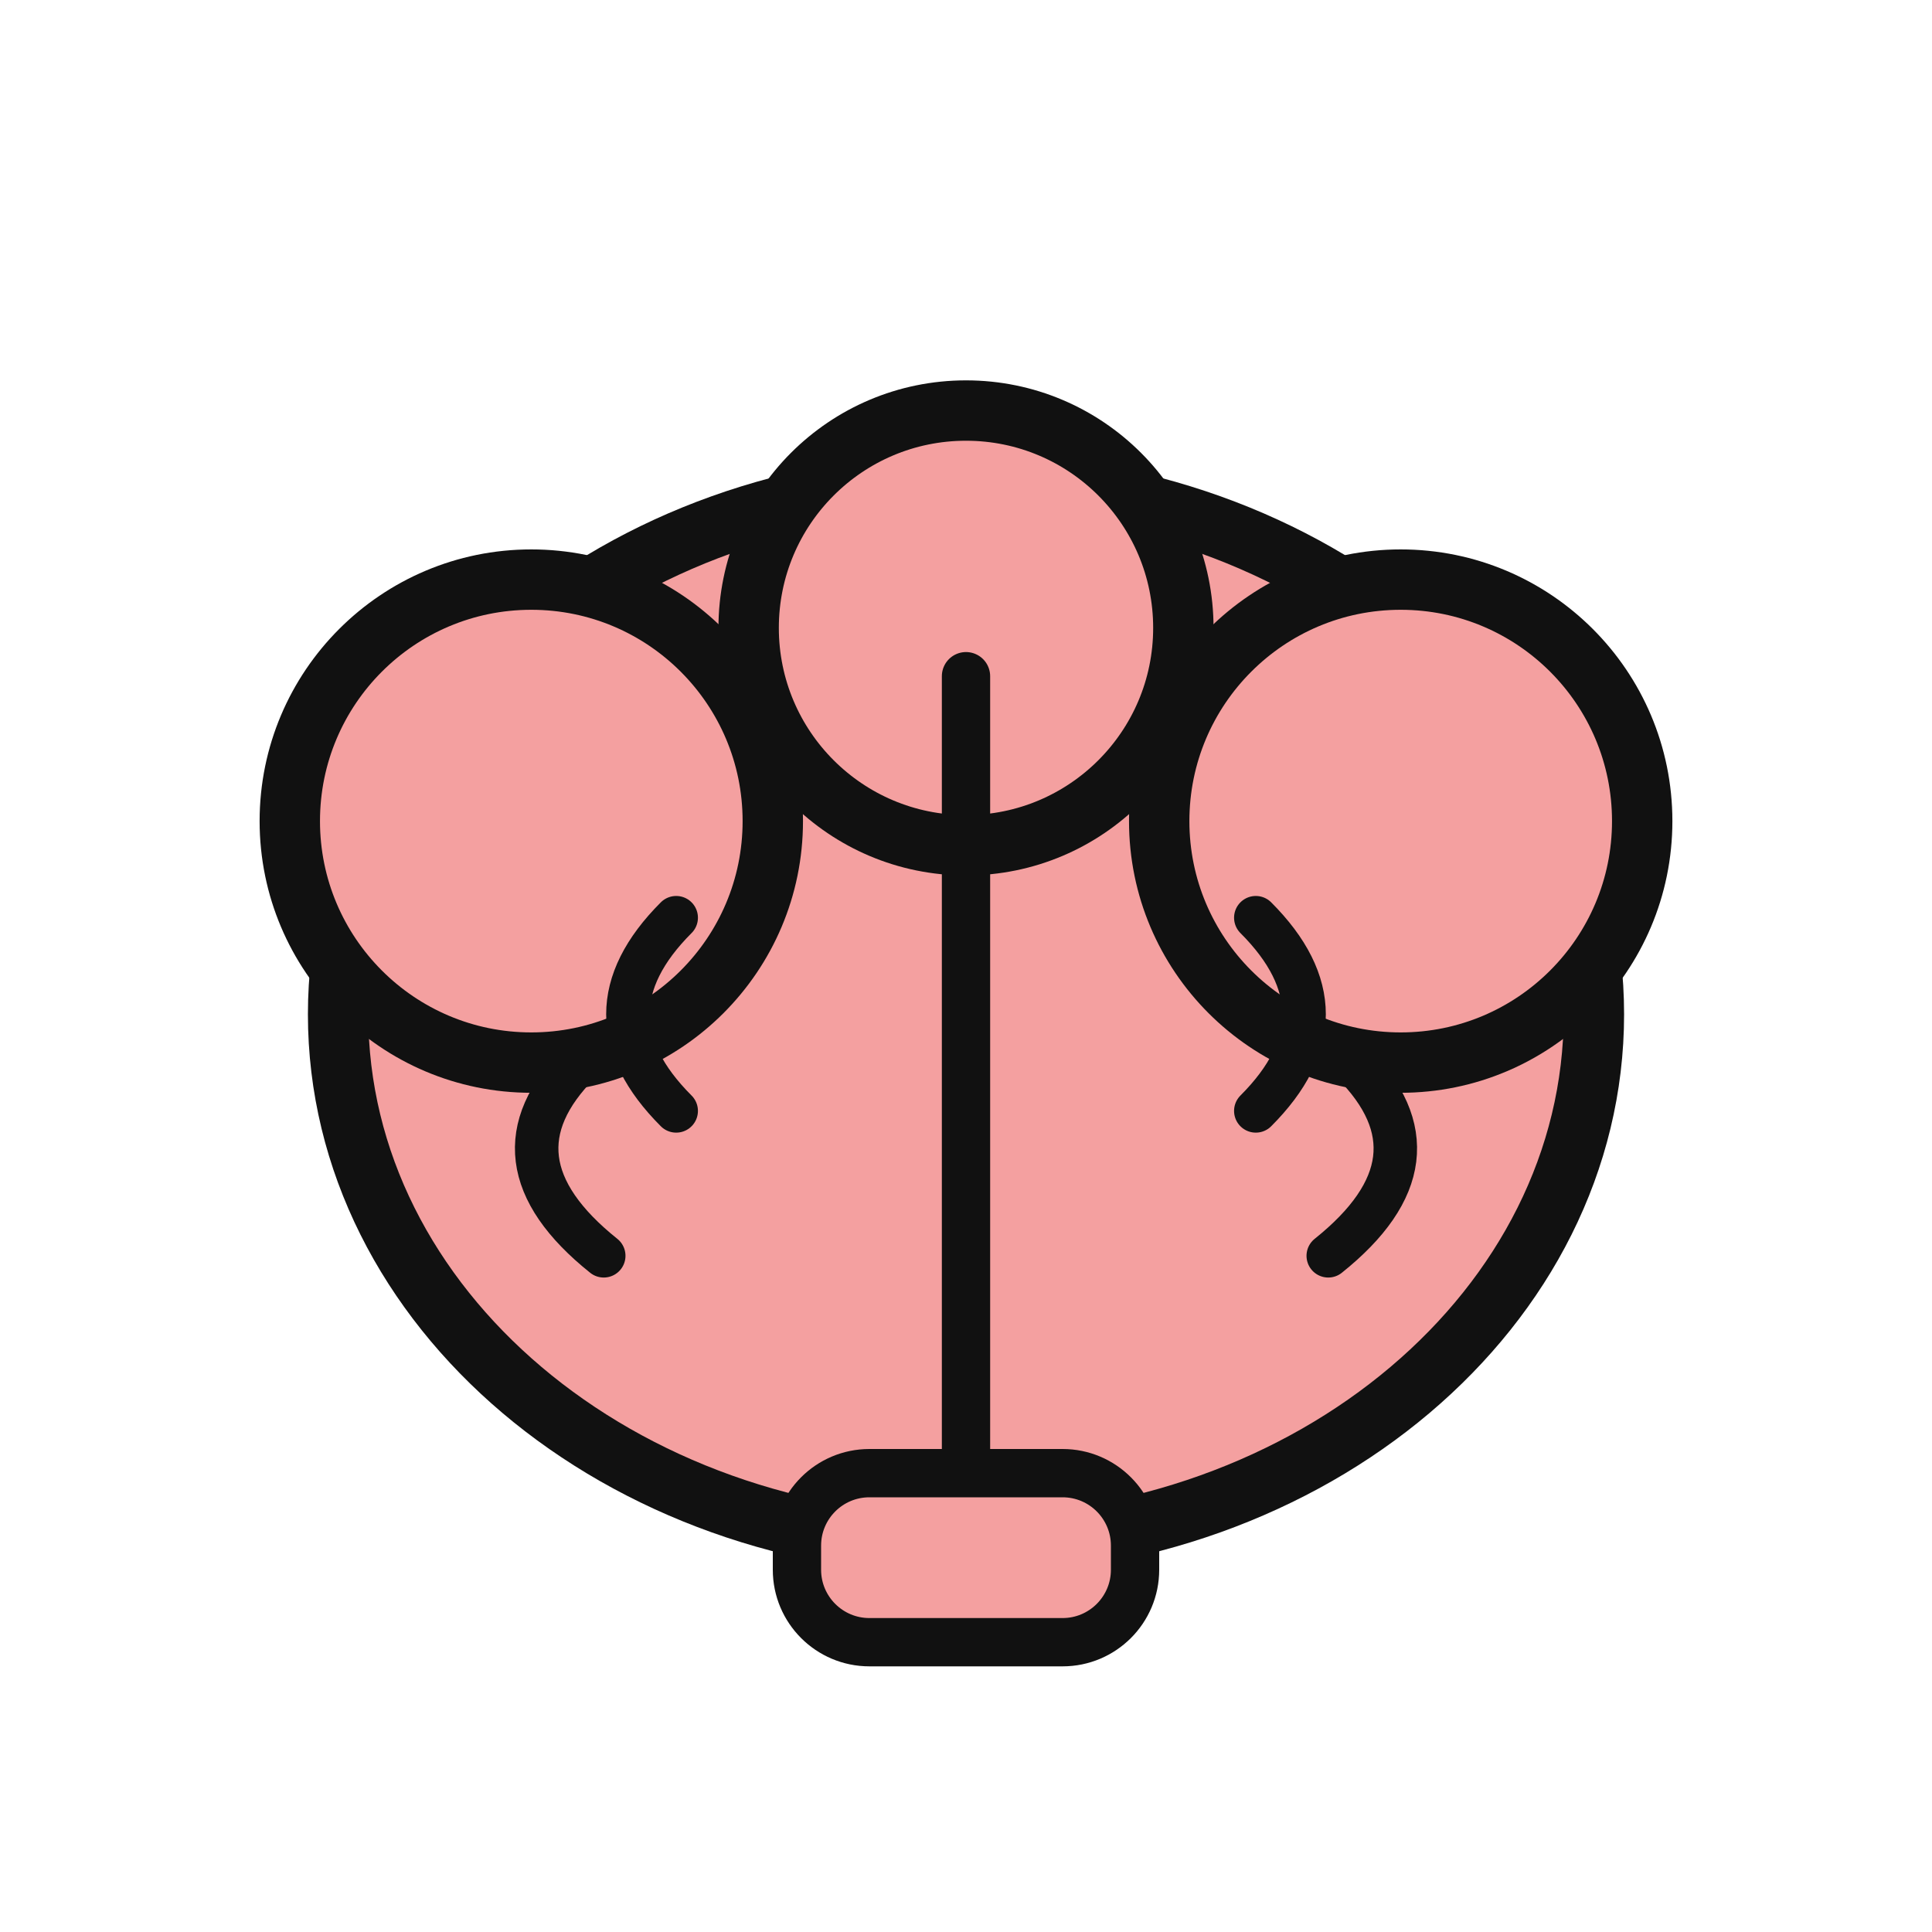
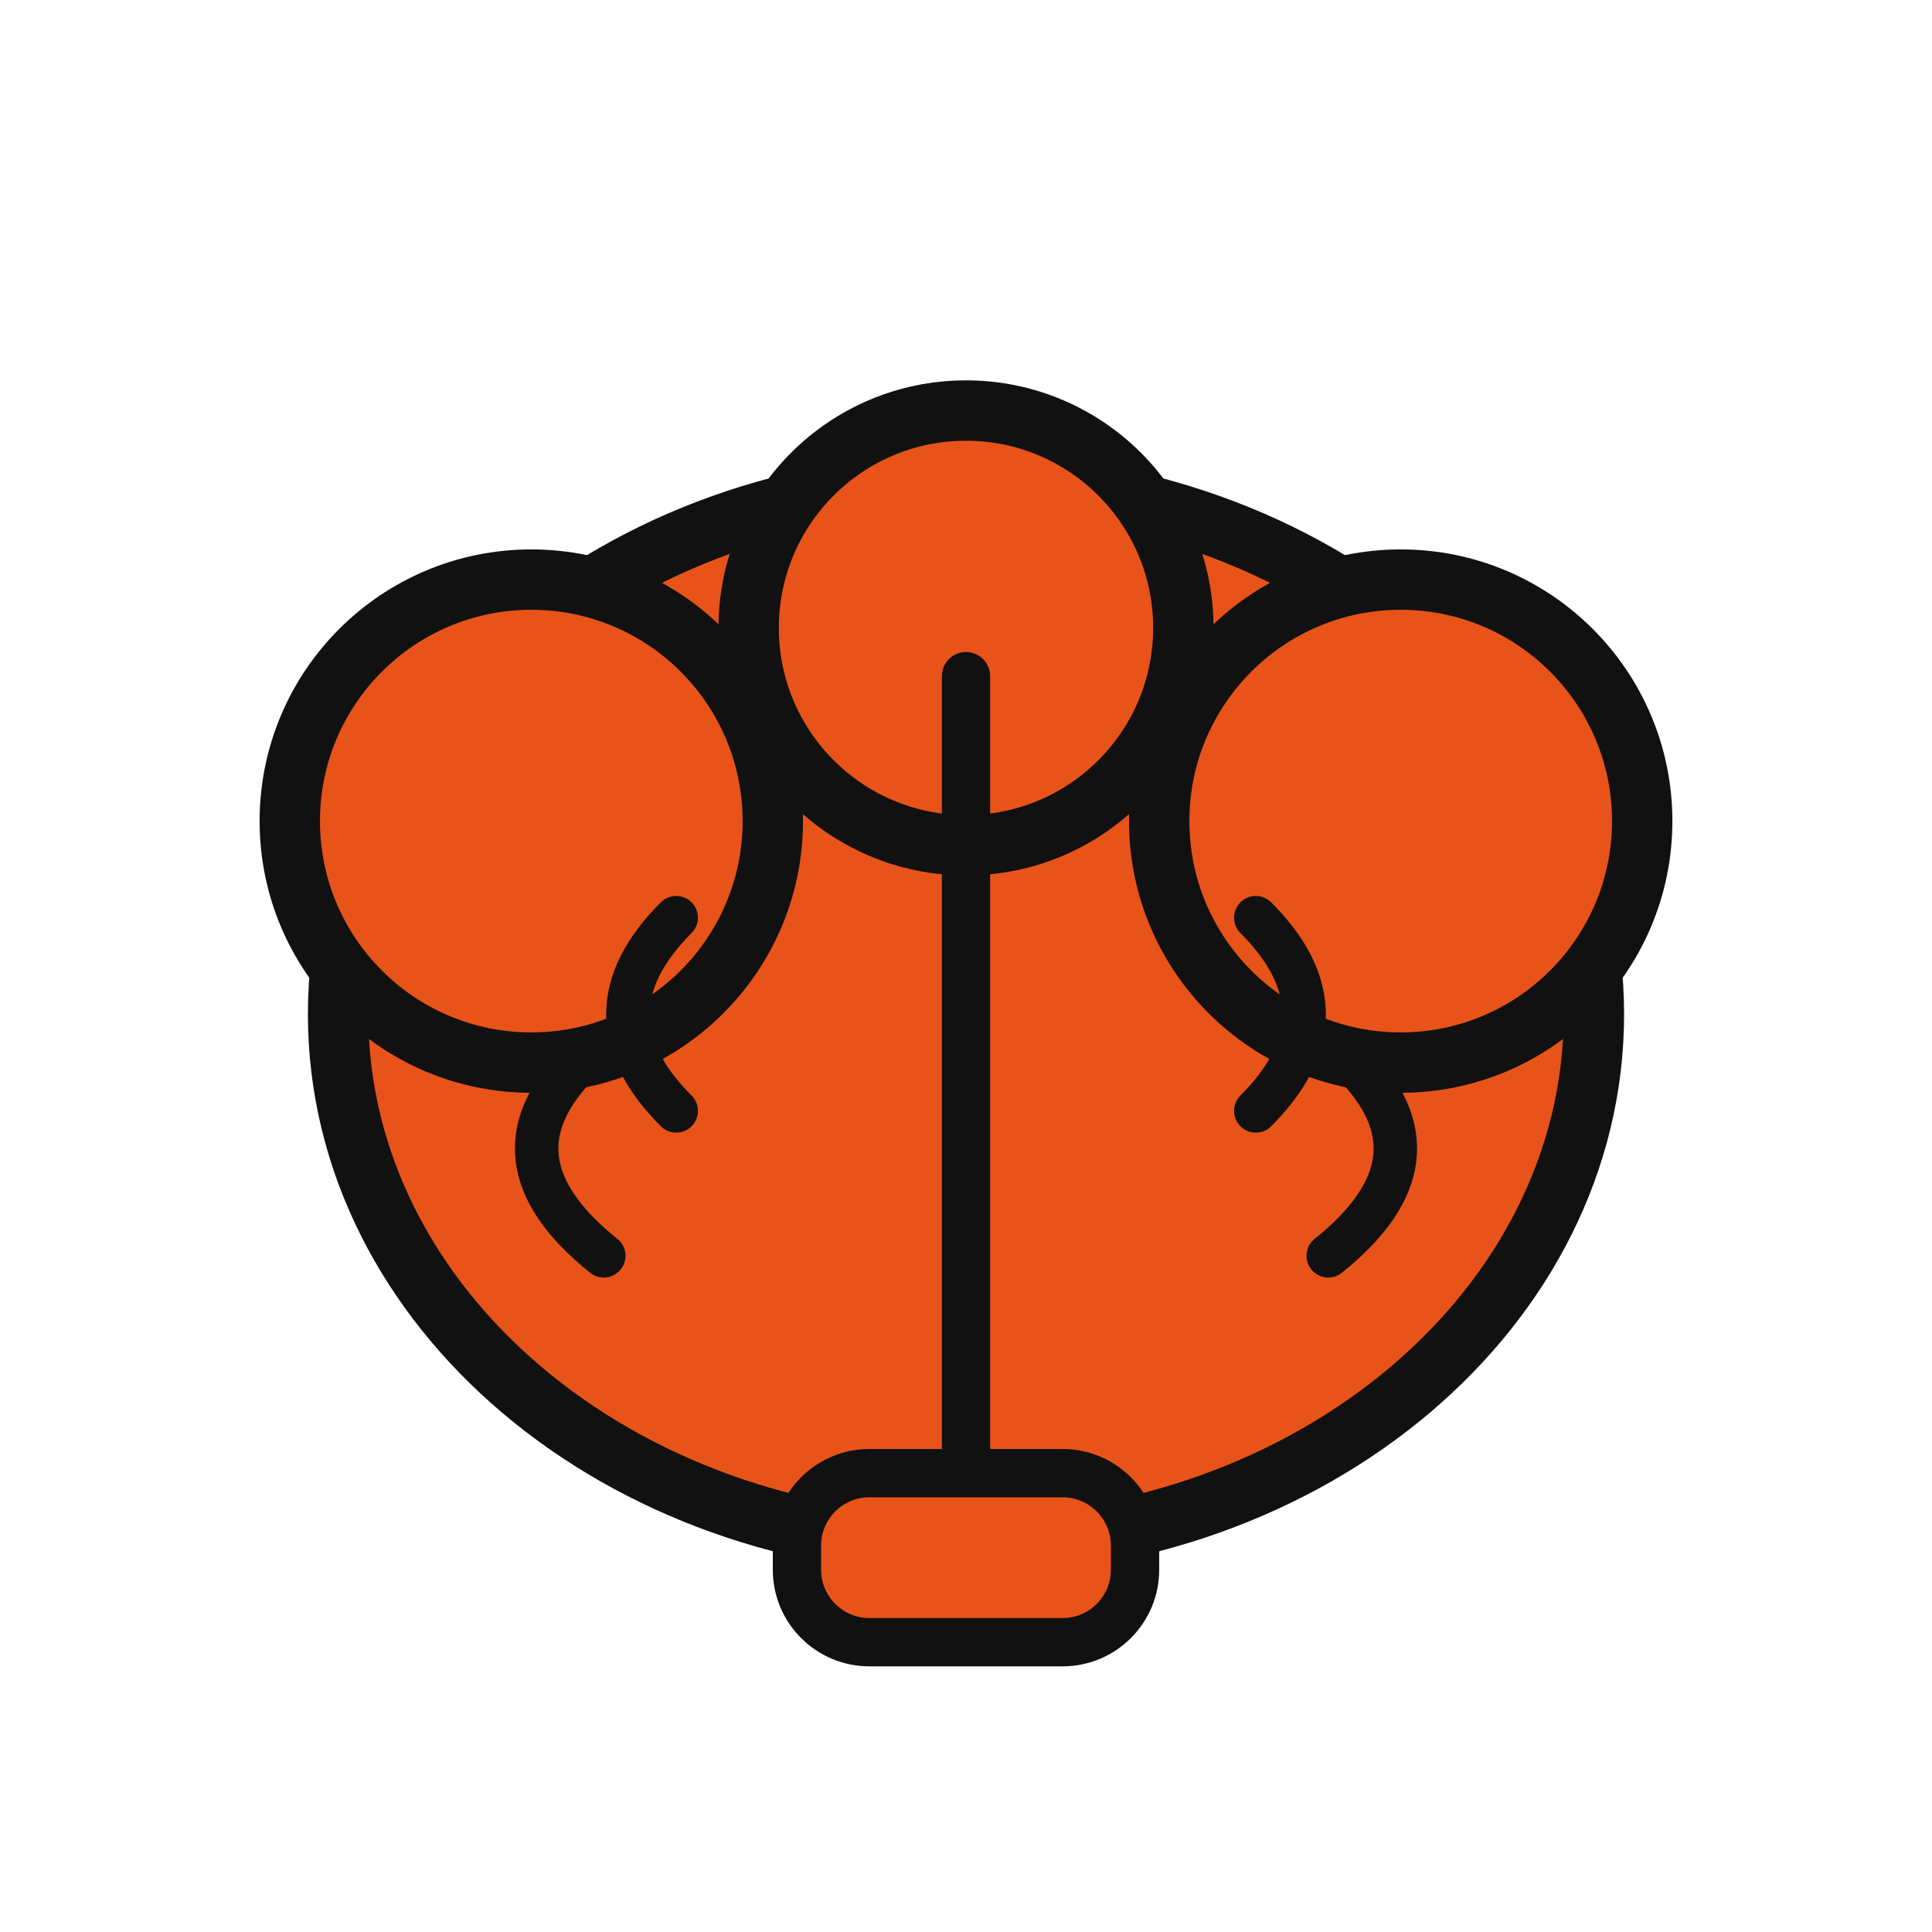
<svg xmlns="http://www.w3.org/2000/svg" viewBox="0 0 80 80" width="80" height="80">
-   <ellipse cx="40" cy="42" rx="26" ry="22" fill="#F4A0A0" stroke="#111" stroke-width="2.5" />
-   <circle cx="22" cy="34" r="10" fill="#F4A0A0" stroke="#111" stroke-width="2.5" />
-   <circle cx="58" cy="34" r="10" fill="#F4A0A0" stroke="#111" stroke-width="2.5" />
-   <circle cx="40" cy="26" r="9" fill="#F4A0A0" stroke="#111" stroke-width="2.5" />
+   <ellipse cx="40" cy="42" rx="26" ry="22" fill="#E8531A" stroke="#111" stroke-width="2.5" />
+   <circle cx="22" cy="34" r="10" fill="#E8531A" stroke="#111" stroke-width="2.5" />
+   <circle cx="58" cy="34" r="10" fill="#E8531A" stroke="#111" stroke-width="2.5" />
+   <circle cx="40" cy="26" r="9" fill="#E8531A" stroke="#111" stroke-width="2.5" />
  <line x1="40" y1="28" x2="40" y2="60" stroke="#111" stroke-width="2" stroke-linecap="round" />
  <path d="M28 38 Q24 42 28 46" stroke="#111" stroke-width="1.8" fill="none" stroke-linecap="round" />
  <path d="M24 44 Q20 48 25 52" stroke="#111" stroke-width="1.8" fill="none" stroke-linecap="round" />
  <path d="M52 38 Q56 42 52 46" stroke="#111" stroke-width="1.8" fill="none" stroke-linecap="round" />
  <path d="M56 44 Q60 48 55 52" stroke="#111" stroke-width="1.8" fill="none" stroke-linecap="round" />
-   <rect x="33" y="61" width="14" height="7" rx="3" fill="#F4A0A0" stroke="#111" stroke-width="2" />
+   <rect x="33" y="61" width="14" height="7" rx="3" fill="#E8531A" stroke="#111" stroke-width="2" />
</svg>
